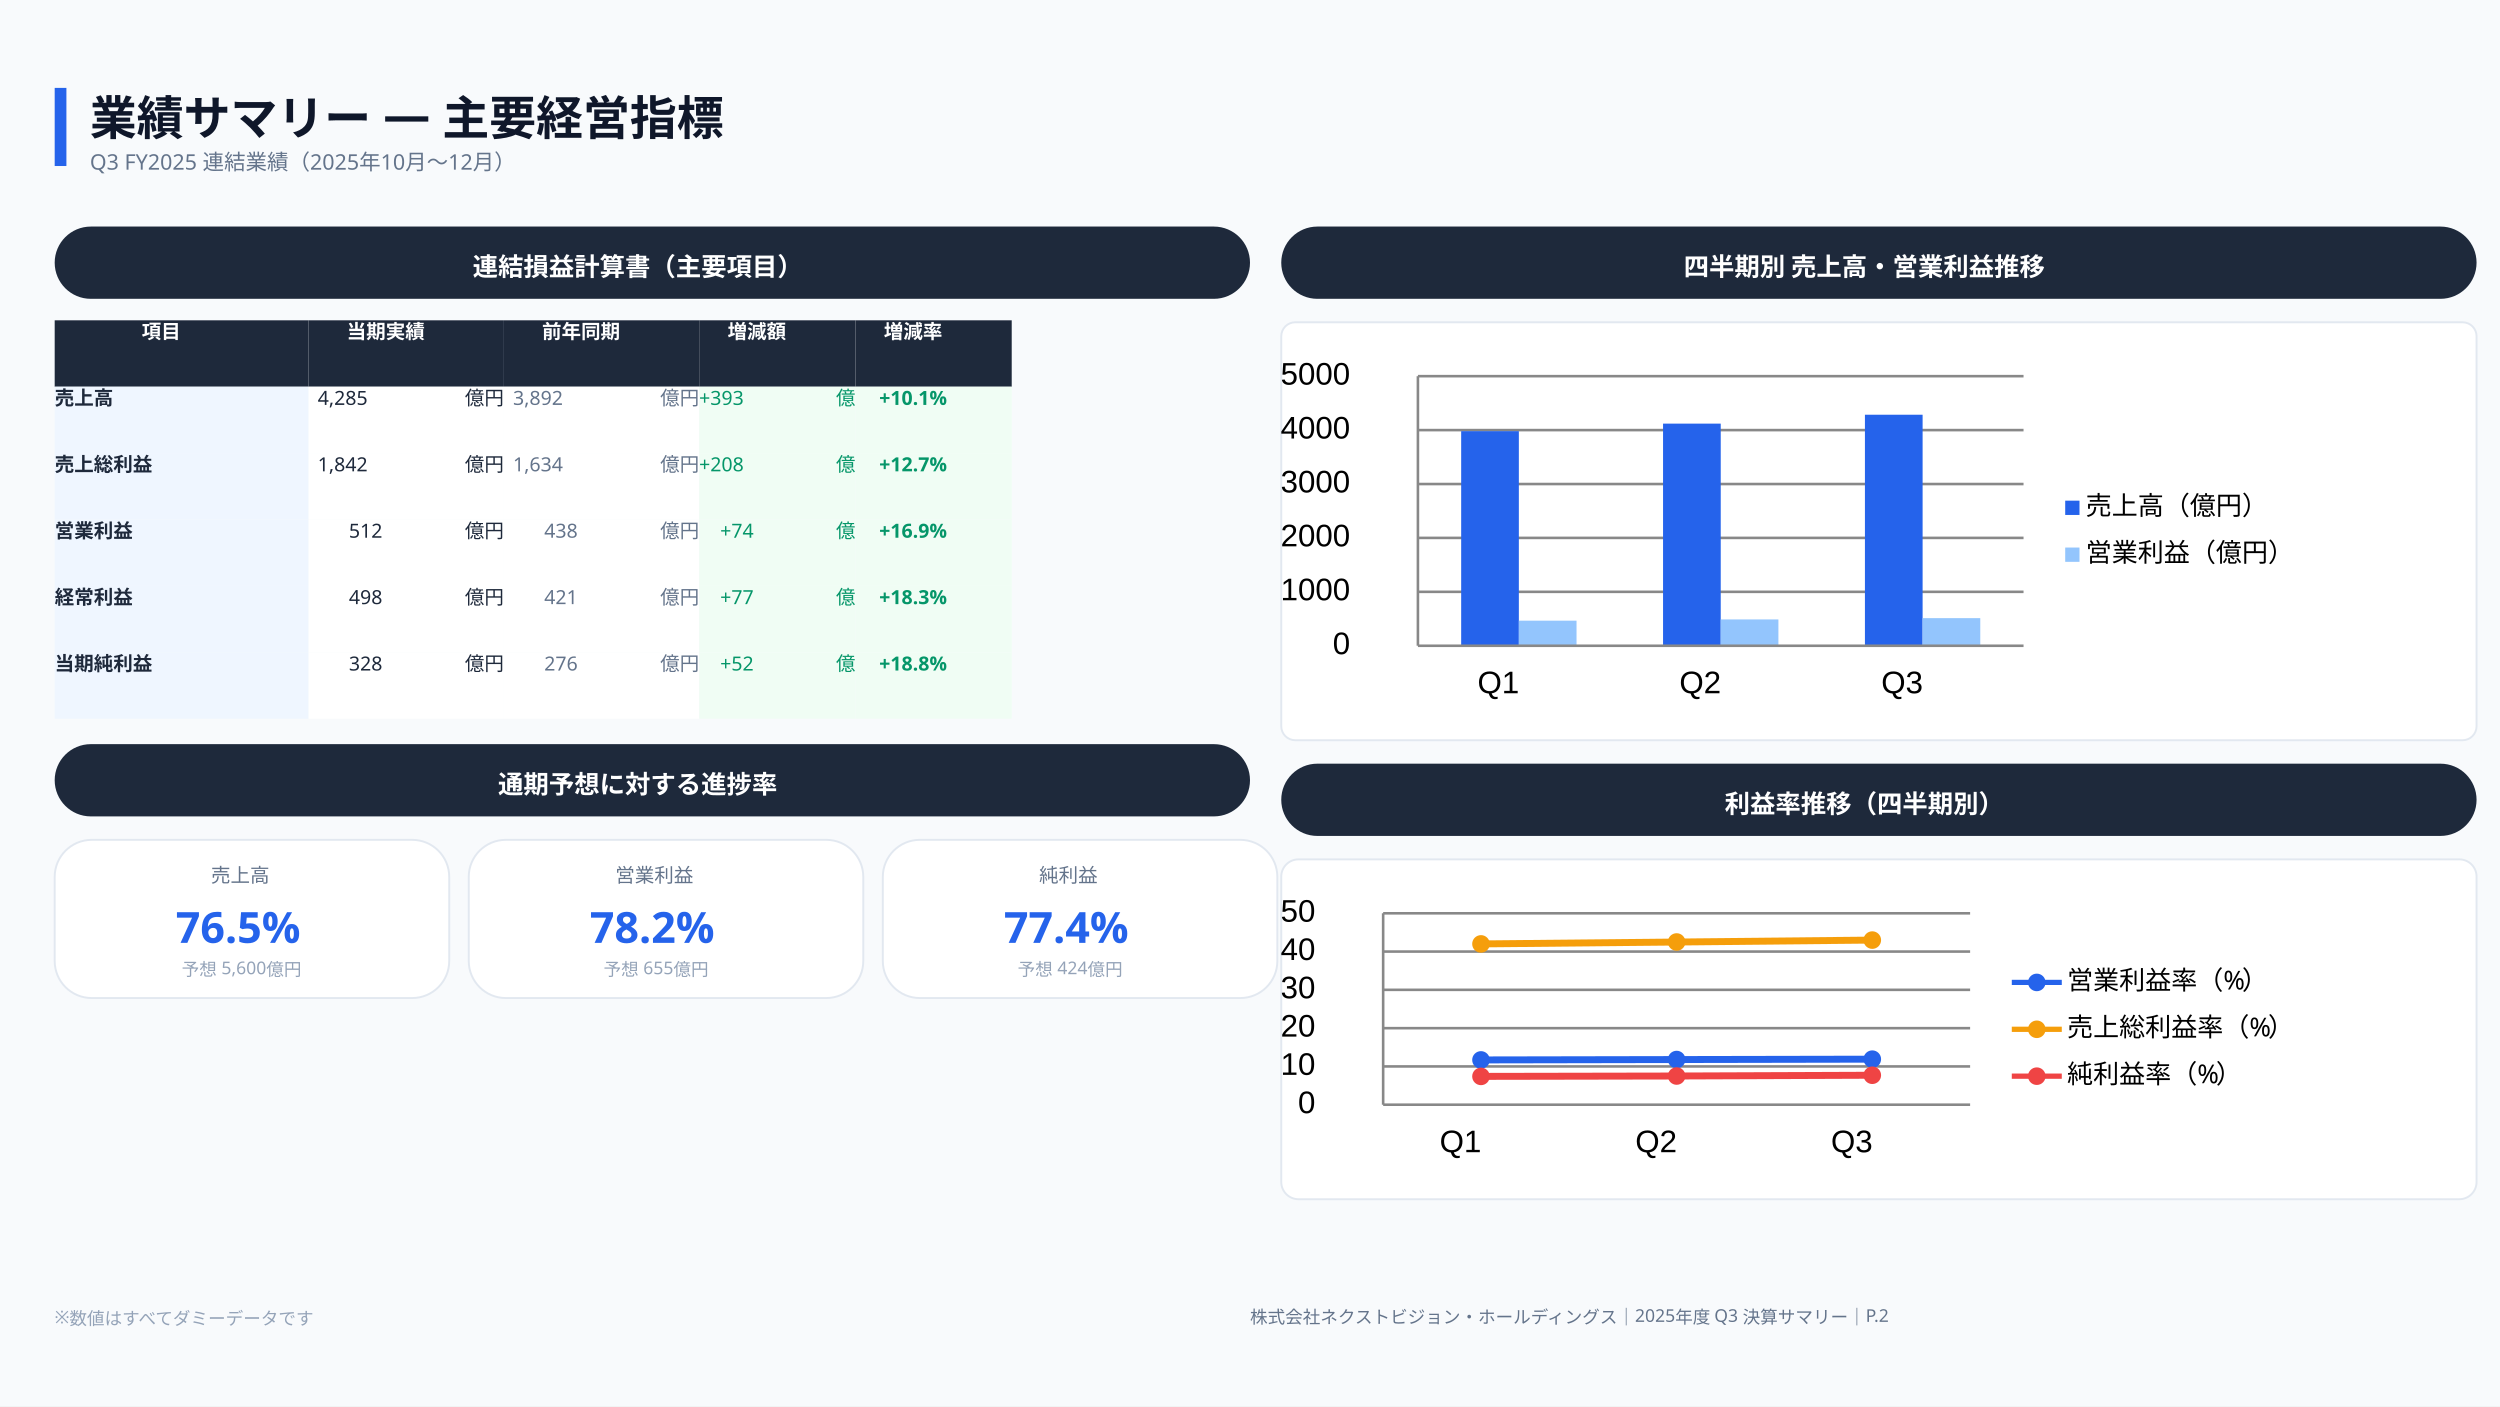
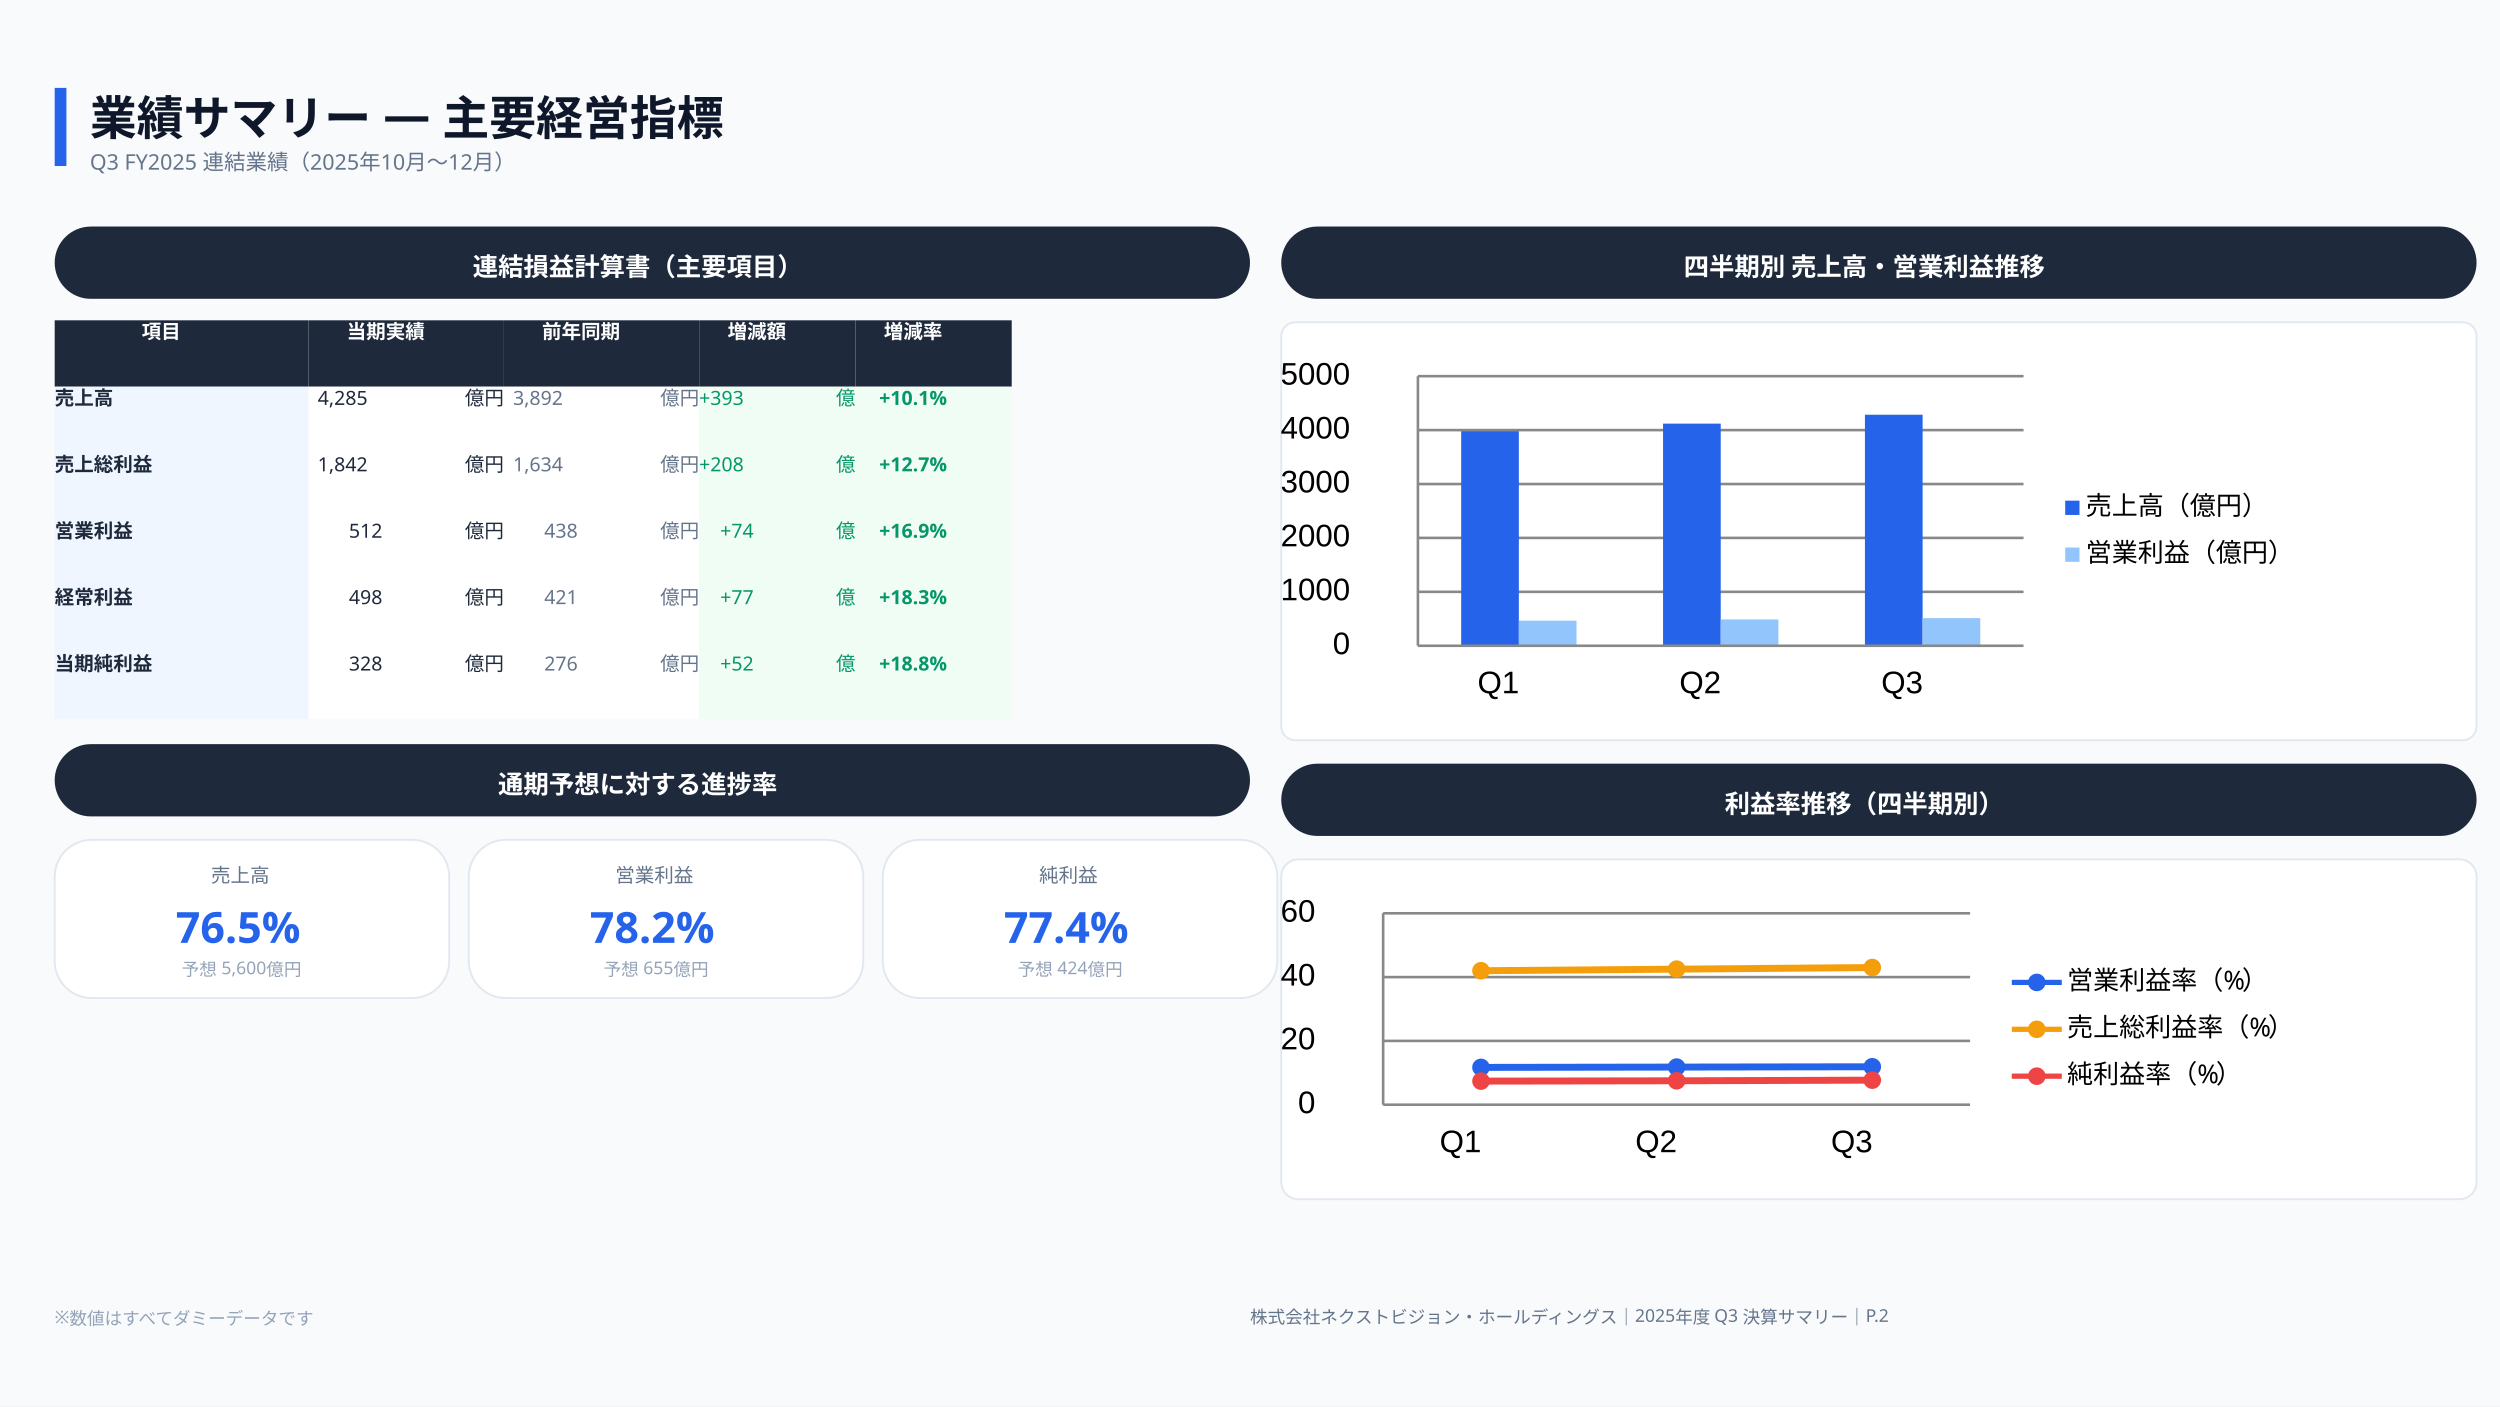
<svg xmlns="http://www.w3.org/2000/svg" viewBox="0 0 1280 720" width="1280" height="720">
  <rect width="1280" height="720" fill="#f8fafc" />
  <g role="img" aria-label="Shape 0" data-pptx-id="257.2" data-pptx-path="0" transform="translate(28, 45)">
    <rect fill="#2563eb" stroke-width="1.333" stroke="none" width="6" height="40" />
  </g>
  <g role="img" aria-label="Text 1" data-pptx-id="257.3" data-pptx-path="1" transform="translate(46, 41)">
    <rect fill="none" stroke-width="1.333" stroke="none" width="1206" height="32" />
    <text x="0" y="28.08" xml:space="preserve">
      <tspan x="0" dy="0" text-anchor="start" font-size="24" font-family="'Noto Sans JP', sans-serif" font-weight="bold" fill="#0f172a">業績サマリー ― 主要経営指標</tspan>
    </text>
  </g>
  <g role="img" aria-label="Text 2" data-pptx-id="257.4" data-pptx-path="2" transform="translate(46, 74)">
    <rect fill="none" stroke-width="1.333" stroke="none" width="1206" height="15" />
    <text x="0" y="12.87" xml:space="preserve">
      <tspan x="0" dy="0" text-anchor="start" font-size="11" font-family="'Noto Sans JP', sans-serif" fill="#64748b">Q3 FY2025 連結業績（2025年10月〜12月）</tspan>
    </text>
  </g>
  <g role="img" aria-label="Shape 3" data-pptx-id="257.5" data-pptx-path="3" transform="translate(28, 116)">
    <rect fill="#1e293b" stroke-width="1.333" stroke="none" width="612" height="37" rx="18.5" ry="18.5" />
  </g>
  <g role="img" aria-label="Text 4" data-pptx-id="257.6" data-pptx-path="4" transform="translate(38, 126)">
    <rect fill="none" stroke-width="1.333" stroke="none" width="592" height="18" />
    <text x="0" y="15.21" xml:space="preserve">
      <tspan x="296" dy="0" text-anchor="middle" font-size="13" font-family="'Noto Sans JP', sans-serif" font-weight="bold" fill="#ffffff">連結損益計算書（主要項目）</tspan>
    </text>
  </g>
  <g role="img" aria-label="Table 0" data-pptx-id="257.3" data-pptx-path="5" transform="translate(28, 164)">
    <rect x="0" y="0" width="130" height="34" fill="#1e293b" />
    <g transform="translate(0, 0)">
      <text x="0" y="9.314" xml:space="preserve">
        <tspan x="65" dy="0" text-anchor="middle" font-size="10" font-family="游ゴシック, 'Noto Sans JP', Calibri, Carlito, sans-serif" font-weight="bold" fill="#ffffff">項目</tspan>
      </text>
    </g>
    <rect x="130" y="0" width="100" height="34" fill="#1e293b" />
    <g transform="translate(130, 0)">
      <text x="0" y="9.314" xml:space="preserve">
        <tspan x="50" dy="0" text-anchor="middle" font-size="10" font-family="游ゴシック, 'Noto Sans JP', Calibri, Carlito, sans-serif" font-weight="bold" fill="#ffffff">当期実績</tspan>
      </text>
    </g>
    <rect x="230" y="0" width="100" height="34" fill="#1e293b" />
    <g transform="translate(230, 0)">
      <text x="0" y="9.314" xml:space="preserve">
        <tspan x="50" dy="0" text-anchor="middle" font-size="10" font-family="游ゴシック, 'Noto Sans JP', Calibri, Carlito, sans-serif" font-weight="bold" fill="#ffffff">前年同期</tspan>
      </text>
    </g>
    <rect x="330" y="0" width="80" height="34" fill="#1e293b" />
    <g transform="translate(330, 0)">
      <text x="0" y="9.314" xml:space="preserve">
        <tspan x="40" dy="0" text-anchor="middle" font-size="10" font-family="游ゴシック, 'Noto Sans JP', Calibri, Carlito, sans-serif" font-weight="bold" fill="#ffffff">増減額</tspan>
      </text>
    </g>
    <rect x="410" y="0" width="80" height="34" fill="#1e293b" />
    <g transform="translate(410, 0)">
      <text x="0" y="9.314" xml:space="preserve">
        <tspan x="40" dy="0" text-anchor="middle" font-size="10" font-family="游ゴシック, 'Noto Sans JP', Calibri, Carlito, sans-serif" font-weight="bold" fill="#ffffff">増減率</tspan>
      </text>
    </g>
    <rect x="0" y="34" width="130" height="34" fill="#eff6ff" />
    <g transform="translate(0, 34)">
      <text x="0" y="9.314" xml:space="preserve">
        <tspan x="0" dy="0" text-anchor="start" font-size="10" font-family="游ゴシック, 'Noto Sans JP', Calibri, Carlito, sans-serif" font-weight="bold" fill="#1e293b">売上高</tspan>
      </text>
    </g>
    <rect x="130" y="34" width="100" height="34" fill="#ffffff" />
    <g transform="translate(130, 34)">
      <text x="0" y="9.314" xml:space="preserve">
        <tspan x="57.231" dy="0" text-anchor="end" font-size="10" font-family="Calibri, Carlito, 游ゴシック, 'Noto Sans JP', sans-serif" fill="#1e293b">4,285</tspan>
        <tspan x="80" text-anchor="start" font-size="10" font-family="游ゴシック, 'Noto Sans JP', Calibri, Carlito, sans-serif" fill="#1e293b">億円</tspan>
      </text>
    </g>
    <rect x="230" y="34" width="100" height="34" fill="#ffffff" />
    <g transform="translate(230, 34)">
      <text x="0" y="9.314" xml:space="preserve">
        <tspan x="57.231" dy="0" text-anchor="end" font-size="10" font-family="Calibri, Carlito, 游ゴシック, 'Noto Sans JP', sans-serif" fill="#64748b">3,892</tspan>
        <tspan x="80" text-anchor="start" font-size="10" font-family="游ゴシック, 'Noto Sans JP', Calibri, Carlito, sans-serif" fill="#64748b">億円</tspan>
      </text>
    </g>
    <rect x="330" y="34" width="80" height="34" fill="#f0fdf4" />
    <g transform="translate(330, 34)">
      <text x="0" y="9.314" xml:space="preserve">
        <tspan x="49.814" dy="0" text-anchor="end" font-size="10" font-family="Calibri, Carlito, 游ゴシック, 'Noto Sans JP', sans-serif" fill="#059669">+393</tspan>
        <tspan x="70" text-anchor="start" font-size="10" font-family="游ゴシック, 'Noto Sans JP', Calibri, Carlito, sans-serif" fill="#059669">億</tspan>
      </text>
    </g>
    <rect x="410" y="34" width="80" height="34" fill="#f0fdf4" />
    <g transform="translate(410, 34)">
      <text x="0" y="9.314" xml:space="preserve">
        <tspan x="40" dy="0" text-anchor="middle" font-size="10" font-family="Calibri, Carlito, 游ゴシック, 'Noto Sans JP', sans-serif" font-weight="bold" fill="#059669">+10.1%</tspan>
      </text>
    </g>
    <rect x="0" y="68" width="130" height="34" fill="#eff6ff" />
    <g transform="translate(0, 68)">
      <text x="0" y="9.314" xml:space="preserve">
        <tspan x="0" dy="0" text-anchor="start" font-size="10" font-family="游ゴシック, 'Noto Sans JP', Calibri, Carlito, sans-serif" font-weight="bold" fill="#1e293b">売上総利益</tspan>
      </text>
    </g>
    <rect x="130" y="68" width="100" height="34" fill="#ffffff" />
    <g transform="translate(130, 68)">
      <text x="0" y="9.314" xml:space="preserve">
        <tspan x="57.231" dy="0" text-anchor="end" font-size="10" font-family="Calibri, Carlito, 游ゴシック, 'Noto Sans JP', sans-serif" fill="#1e293b">1,842</tspan>
        <tspan x="80" text-anchor="start" font-size="10" font-family="游ゴシック, 'Noto Sans JP', Calibri, Carlito, sans-serif" fill="#1e293b">億円</tspan>
      </text>
    </g>
    <rect x="230" y="68" width="100" height="34" fill="#ffffff" />
    <g transform="translate(230, 68)">
      <text x="0" y="9.314" xml:space="preserve">
        <tspan x="57.231" dy="0" text-anchor="end" font-size="10" font-family="Calibri, Carlito, 游ゴシック, 'Noto Sans JP', sans-serif" fill="#64748b">1,634</tspan>
        <tspan x="80" text-anchor="start" font-size="10" font-family="游ゴシック, 'Noto Sans JP', Calibri, Carlito, sans-serif" fill="#64748b">億円</tspan>
      </text>
    </g>
    <rect x="330" y="68" width="80" height="34" fill="#f0fdf4" />
    <g transform="translate(330, 68)">
      <text x="0" y="9.314" xml:space="preserve">
        <tspan x="49.814" dy="0" text-anchor="end" font-size="10" font-family="Calibri, Carlito, 游ゴシック, 'Noto Sans JP', sans-serif" fill="#059669">+208</tspan>
        <tspan x="70" text-anchor="start" font-size="10" font-family="游ゴシック, 'Noto Sans JP', Calibri, Carlito, sans-serif" fill="#059669">億</tspan>
      </text>
    </g>
    <rect x="410" y="68" width="80" height="34" fill="#f0fdf4" />
    <g transform="translate(410, 68)">
      <text x="0" y="9.314" xml:space="preserve">
        <tspan x="40" dy="0" text-anchor="middle" font-size="10" font-family="Calibri, Carlito, 游ゴシック, 'Noto Sans JP', sans-serif" font-weight="bold" fill="#059669">+12.7%</tspan>
      </text>
    </g>
    <rect x="0" y="102" width="130" height="34" fill="#eff6ff" />
    <g transform="translate(0, 102)">
      <text x="0" y="9.314" xml:space="preserve">
        <tspan x="0" dy="0" text-anchor="start" font-size="10" font-family="游ゴシック, 'Noto Sans JP', Calibri, Carlito, sans-serif" font-weight="bold" fill="#1e293b">営業利益</tspan>
      </text>
    </g>
    <rect x="130" y="102" width="100" height="34" fill="#ffffff" />
    <g transform="translate(130, 102)">
      <text x="0" y="9.314" xml:space="preserve">
        <tspan x="64.795" dy="0" text-anchor="end" font-size="10" font-family="Calibri, Carlito, 游ゴシック, 'Noto Sans JP', sans-serif" fill="#1e293b">512</tspan>
        <tspan x="80" text-anchor="start" font-size="10" font-family="游ゴシック, 'Noto Sans JP', Calibri, Carlito, sans-serif" fill="#1e293b">億円</tspan>
      </text>
    </g>
    <rect x="230" y="102" width="100" height="34" fill="#ffffff" />
    <g transform="translate(230, 102)">
      <text x="0" y="9.314" xml:space="preserve">
        <tspan x="64.795" dy="0" text-anchor="end" font-size="10" font-family="Calibri, Carlito, 游ゴシック, 'Noto Sans JP', sans-serif" fill="#64748b">438</tspan>
        <tspan x="80" text-anchor="start" font-size="10" font-family="游ゴシック, 'Noto Sans JP', Calibri, Carlito, sans-serif" fill="#64748b">億円</tspan>
      </text>
    </g>
    <rect x="330" y="102" width="80" height="34" fill="#f0fdf4" />
    <g transform="translate(330, 102)">
      <text x="0" y="9.314" xml:space="preserve">
        <tspan x="54.883" dy="0" text-anchor="end" font-size="10" font-family="Calibri, Carlito, 游ゴシック, 'Noto Sans JP', sans-serif" fill="#059669">+74</tspan>
        <tspan x="70" text-anchor="start" font-size="10" font-family="游ゴシック, 'Noto Sans JP', Calibri, Carlito, sans-serif" fill="#059669">億</tspan>
      </text>
    </g>
    <rect x="410" y="102" width="80" height="34" fill="#f0fdf4" />
    <g transform="translate(410, 102)">
      <text x="0" y="9.314" xml:space="preserve">
        <tspan x="40" dy="0" text-anchor="middle" font-size="10" font-family="Calibri, Carlito, 游ゴシック, 'Noto Sans JP', sans-serif" font-weight="bold" fill="#059669">+16.9%</tspan>
      </text>
    </g>
    <rect x="0" y="136" width="130" height="34" fill="#eff6ff" />
    <g transform="translate(0, 136)">
      <text x="0" y="9.314" xml:space="preserve">
        <tspan x="0" dy="0" text-anchor="start" font-size="10" font-family="游ゴシック, 'Noto Sans JP', Calibri, Carlito, sans-serif" font-weight="bold" fill="#1e293b">経常利益</tspan>
      </text>
    </g>
    <rect x="130" y="136" width="100" height="34" fill="#ffffff" />
    <g transform="translate(130, 136)">
      <text x="0" y="9.314" xml:space="preserve">
        <tspan x="64.795" dy="0" text-anchor="end" font-size="10" font-family="Calibri, Carlito, 游ゴシック, 'Noto Sans JP', sans-serif" fill="#1e293b">498</tspan>
        <tspan x="80" text-anchor="start" font-size="10" font-family="游ゴシック, 'Noto Sans JP', Calibri, Carlito, sans-serif" fill="#1e293b">億円</tspan>
      </text>
    </g>
    <rect x="230" y="136" width="100" height="34" fill="#ffffff" />
    <g transform="translate(230, 136)">
      <text x="0" y="9.314" xml:space="preserve">
        <tspan x="64.795" dy="0" text-anchor="end" font-size="10" font-family="Calibri, Carlito, 游ゴシック, 'Noto Sans JP', sans-serif" fill="#64748b">421</tspan>
        <tspan x="80" text-anchor="start" font-size="10" font-family="游ゴシック, 'Noto Sans JP', Calibri, Carlito, sans-serif" fill="#64748b">億円</tspan>
      </text>
    </g>
    <rect x="330" y="136" width="80" height="34" fill="#f0fdf4" />
    <g transform="translate(330, 136)">
      <text x="0" y="9.314" xml:space="preserve">
        <tspan x="54.883" dy="0" text-anchor="end" font-size="10" font-family="Calibri, Carlito, 游ゴシック, 'Noto Sans JP', sans-serif" fill="#059669">+77</tspan>
        <tspan x="70" text-anchor="start" font-size="10" font-family="游ゴシック, 'Noto Sans JP', Calibri, Carlito, sans-serif" fill="#059669">億</tspan>
      </text>
    </g>
    <rect x="410" y="136" width="80" height="34" fill="#f0fdf4" />
    <g transform="translate(410, 136)">
      <text x="0" y="9.314" xml:space="preserve">
        <tspan x="40" dy="0" text-anchor="middle" font-size="10" font-family="Calibri, Carlito, 游ゴシック, 'Noto Sans JP', sans-serif" font-weight="bold" fill="#059669">+18.3%</tspan>
      </text>
    </g>
    <rect x="0" y="170" width="130" height="34" fill="#eff6ff" />
    <g transform="translate(0, 170)">
      <text x="0" y="9.314" xml:space="preserve">
        <tspan x="0" dy="0" text-anchor="start" font-size="10" font-family="游ゴシック, 'Noto Sans JP', Calibri, Carlito, sans-serif" font-weight="bold" fill="#1e293b">当期純利益</tspan>
      </text>
    </g>
    <rect x="130" y="170" width="100" height="34" fill="#ffffff" />
    <g transform="translate(130, 170)">
      <text x="0" y="9.314" xml:space="preserve">
        <tspan x="64.795" dy="0" text-anchor="end" font-size="10" font-family="Calibri, Carlito, 游ゴシック, 'Noto Sans JP', sans-serif" fill="#1e293b">328</tspan>
        <tspan x="80" text-anchor="start" font-size="10" font-family="游ゴシック, 'Noto Sans JP', Calibri, Carlito, sans-serif" fill="#1e293b">億円</tspan>
      </text>
    </g>
    <rect x="230" y="170" width="100" height="34" fill="#ffffff" />
    <g transform="translate(230, 170)">
      <text x="0" y="9.314" xml:space="preserve">
        <tspan x="64.795" dy="0" text-anchor="end" font-size="10" font-family="Calibri, Carlito, 游ゴシック, 'Noto Sans JP', sans-serif" fill="#64748b">276</tspan>
        <tspan x="80" text-anchor="start" font-size="10" font-family="游ゴシック, 'Noto Sans JP', Calibri, Carlito, sans-serif" fill="#64748b">億円</tspan>
      </text>
    </g>
    <rect x="330" y="170" width="80" height="34" fill="#f0fdf4" />
    <g transform="translate(330, 170)">
      <text x="0" y="9.314" xml:space="preserve">
        <tspan x="54.883" dy="0" text-anchor="end" font-size="10" font-family="Calibri, Carlito, 游ゴシック, 'Noto Sans JP', sans-serif" fill="#059669">+52</tspan>
        <tspan x="70" text-anchor="start" font-size="10" font-family="游ゴシック, 'Noto Sans JP', Calibri, Carlito, sans-serif" fill="#059669">億</tspan>
      </text>
    </g>
    <rect x="410" y="170" width="80" height="34" fill="#f0fdf4" />
    <g transform="translate(410, 170)">
      <text x="0" y="9.314" xml:space="preserve">
        <tspan x="40" dy="0" text-anchor="middle" font-size="10" font-family="Calibri, Carlito, 游ゴシック, 'Noto Sans JP', sans-serif" font-weight="bold" fill="#059669">+18.8%</tspan>
      </text>
    </g>
  </g>
  <g role="img" aria-label="Shape 5" data-pptx-id="257.8" data-pptx-path="6" transform="translate(28, 381)">
    <rect fill="#1e293b" stroke-width="1.333" stroke="none" width="612" height="37" rx="18.5" ry="18.5" />
  </g>
  <g role="img" aria-label="Text 6" data-pptx-id="257.9" data-pptx-path="7" transform="translate(38, 391)">
    <rect fill="none" stroke-width="1.333" stroke="none" width="592" height="18" />
    <text x="0" y="15.21" xml:space="preserve">
      <tspan x="296" dy="0" text-anchor="middle" font-size="13" font-family="'Noto Sans JP', sans-serif" font-weight="bold" fill="#ffffff">通期予想に対する進捗率</tspan>
    </text>
  </g>
  <g role="img" aria-label="Shape 7" data-pptx-id="257.10" data-pptx-path="8" transform="translate(28, 430)">
    <rect fill="#ffffff" stroke-width="1" stroke="#e2e8f0" width="202" height="81" rx="18.963" ry="18.963" />
  </g>
  <g role="img" aria-label="Text 8" data-pptx-id="257.11" data-pptx-path="9" transform="translate(108, 440)">
    <rect fill="none" stroke-width="1.333" stroke="none" width="40" height="13" />
    <text x="0" y="11.7" xml:space="preserve">
      <tspan x="0" dy="0" text-anchor="start" font-size="10" font-family="'Noto Sans JP', sans-serif" fill="#64748b">売上高</tspan>
    </text>
  </g>
  <g role="img" aria-label="Text 9" data-pptx-id="257.12" data-pptx-path="10" transform="translate(90, 457)">
    <rect fill="none" stroke-width="1.333" stroke="none" width="78" height="30" />
    <text x="0" y="25.74" xml:space="preserve">
      <tspan x="0" dy="0" text-anchor="start" font-size="22" font-family="'Noto Sans JP', sans-serif" font-weight="bold" fill="#2563eb">76.5%</tspan>
    </text>
  </g>
  <g role="img" aria-label="Text 10" data-pptx-id="257.13" data-pptx-path="11" transform="translate(93, 489)">
    <rect fill="none" stroke-width="1.333" stroke="none" width="72" height="12" />
    <text x="0" y="10.53" xml:space="preserve">
      <tspan x="0" dy="0" text-anchor="start" font-size="9" font-family="'Noto Sans JP', sans-serif" fill="#94a3b8">予想 5,600億円</tspan>
    </text>
  </g>
  <g role="img" aria-label="Shape 11" data-pptx-id="257.14" data-pptx-path="12" transform="translate(240, 430)">
    <rect fill="#ffffff" stroke-width="1" stroke="#e2e8f0" width="202" height="81" rx="18.963" ry="18.963" />
  </g>
  <g role="img" aria-label="Text 12" data-pptx-id="257.15" data-pptx-path="13" transform="translate(315, 440)">
    <rect fill="none" stroke-width="1.333" stroke="none" width="50" height="13" />
    <text x="0" y="11.7" xml:space="preserve">
      <tspan x="0" dy="0" text-anchor="start" font-size="10" font-family="'Noto Sans JP', sans-serif" fill="#64748b">営業利益</tspan>
    </text>
  </g>
  <g role="img" aria-label="Text 13" data-pptx-id="257.16" data-pptx-path="14" transform="translate(302, 457)">
    <rect fill="none" stroke-width="1.333" stroke="none" width="78" height="30" />
    <text x="0" y="25.74" xml:space="preserve">
      <tspan x="0" dy="0" text-anchor="start" font-size="22" font-family="'Noto Sans JP', sans-serif" font-weight="bold" fill="#2563eb">78.2%</tspan>
    </text>
  </g>
  <g role="img" aria-label="Text 14" data-pptx-id="257.17" data-pptx-path="15" transform="translate(309, 489)">
    <rect fill="none" stroke-width="1.333" stroke="none" width="64" height="12" />
    <text x="0" y="10.53" xml:space="preserve">
      <tspan x="0" dy="0" text-anchor="start" font-size="9" font-family="'Noto Sans JP', sans-serif" fill="#94a3b8">予想 655億円</tspan>
    </text>
  </g>
  <g role="img" aria-label="Shape 15" data-pptx-id="257.18" data-pptx-path="16" transform="translate(452, 430)">
    <rect fill="#ffffff" stroke-width="1" stroke="#e2e8f0" width="202" height="81" rx="18.963" ry="18.963" />
  </g>
  <g role="img" aria-label="Text 16" data-pptx-id="257.19" data-pptx-path="17" transform="translate(532, 440)">
    <rect fill="none" stroke-width="1.333" stroke="none" width="40" height="13" />
    <text x="0" y="11.7" xml:space="preserve">
      <tspan x="0" dy="0" text-anchor="start" font-size="10" font-family="'Noto Sans JP', sans-serif" fill="#64748b">純利益</tspan>
    </text>
  </g>
  <g role="img" aria-label="Text 17" data-pptx-id="257.20" data-pptx-path="18" transform="translate(514, 457)">
    <rect fill="none" stroke-width="1.333" stroke="none" width="78" height="30" />
    <text x="0" y="25.74" xml:space="preserve">
      <tspan x="0" dy="0" text-anchor="start" font-size="22" font-family="'Noto Sans JP', sans-serif" font-weight="bold" fill="#2563eb">77.4%</tspan>
    </text>
  </g>
  <g role="img" aria-label="Text 18" data-pptx-id="257.21" data-pptx-path="19" transform="translate(521, 489)">
    <rect fill="none" stroke-width="1.333" stroke="none" width="64" height="12" />
    <text x="0" y="10.53" xml:space="preserve">
      <tspan x="0" dy="0" text-anchor="start" font-size="9" font-family="'Noto Sans JP', sans-serif" fill="#94a3b8">予想 424億円</tspan>
    </text>
  </g>
  <g role="img" aria-label="Shape 19" data-pptx-id="257.22" data-pptx-path="20" transform="translate(656, 116)">
    <rect fill="#1e293b" stroke-width="1.333" stroke="none" width="612" height="37" rx="18.5" ry="18.5" />
  </g>
  <g role="img" aria-label="Text 20" data-pptx-id="257.23" data-pptx-path="21" transform="translate(666, 126)">
    <rect fill="none" stroke-width="1.333" stroke="none" width="592" height="18" />
    <text x="0" y="15.21" xml:space="preserve">
      <tspan x="296" dy="0" text-anchor="middle" font-size="13" font-family="'Noto Sans JP', sans-serif" font-weight="bold" fill="#ffffff">四半期別 売上高・営業利益推移</tspan>
    </text>
  </g>
  <g role="img" aria-label="Shape 21" data-pptx-id="257.24" data-pptx-path="22" transform="translate(656, 165)">
    <rect fill="#ffffff" stroke-width="1" stroke="#e2e8f0" width="612" height="214" rx="7.178" ry="7.178" />
  </g>
  <g role="img" aria-label="Chart 0" data-pptx-id="257.25" data-pptx-path="23" transform="translate(668, 177) scale(1, 1) translate(0, 0)">
    <g transform="translate(57.971, 126.016)">
      <line stroke-width="1.333" stroke="#888888" stroke-linecap="butt" stroke-linejoin="round" fill="none" x1="0" y1="0" x2="310.082" y2="0" />
    </g>
    <g transform="translate(57.971, 98.413)">
      <line stroke-width="1.333" stroke="#888888" stroke-linecap="butt" stroke-linejoin="round" fill="none" x1="0" y1="0" x2="310.082" y2="0" />
    </g>
    <g transform="translate(57.971, 70.81)">
      <line stroke-width="1.333" stroke="#888888" stroke-linecap="butt" stroke-linejoin="round" fill="none" x1="0" y1="0" x2="310.082" y2="0" />
    </g>
    <g transform="translate(57.971, 43.207)">
      <line stroke-width="1.333" stroke="#888888" stroke-linecap="butt" stroke-linejoin="round" fill="none" x1="0" y1="0" x2="310.082" y2="0" />
    </g>
    <g transform="translate(57.971, 15.604)">
      <line stroke-width="1.333" stroke="#888888" stroke-linecap="butt" stroke-linejoin="round" fill="none" x1="0" y1="0" x2="310.082" y2="0" />
    </g>
    <g transform="translate(80.12, 43.759)">
      <rect fill="#2563eb" stroke="none" width="29.532" height="109.859" />
    </g>
    <g transform="translate(109.651, 140.783)">
      <rect fill="#93c5fd" stroke="none" width="29.532" height="12.835" />
    </g>
    <g transform="translate(183.481, 39.895)">
      <rect fill="#2563eb" stroke="none" width="29.532" height="113.724" />
    </g>
    <g transform="translate(213.012, 140.148)">
      <rect fill="#93c5fd" stroke="none" width="29.532" height="13.47" />
    </g>
    <g transform="translate(286.841, 35.34)">
      <rect fill="#2563eb" stroke="none" width="29.532" height="118.278" />
    </g>
    <g transform="translate(316.373, 139.486)">
      <rect fill="#93c5fd" stroke="none" width="29.532" height="14.133" />
    </g>
    <g transform="translate(57.971, 15.604)">
      <line stroke-width="1.333" stroke="#888888" stroke-linecap="butt" stroke-linejoin="round" fill="none" x1="0" y1="0" x2="0" y2="138.014" />
    </g>
    <g transform="translate(57.971, 153.618)">
      <line stroke-width="1.333" stroke="#888888" stroke-linecap="butt" stroke-linejoin="round" fill="none" x1="0" y1="0" x2="310.082" y2="0" />
    </g>
    <g transform="translate(0, 142.129)">
      <rect fill="none" stroke="none" width="44.26" height="26.812" />
      <text x="0" y="15.809" xml:space="preserve">
        <tspan x="44.26" dy="0" text-anchor="end" font-size="16" font-family="Arial, Arimo, 游ゴシック, 'Noto Sans JP', sans-serif" fill="#000000">0</tspan>
      </text>
    </g>
    <g transform="translate(0, 114.526)">
      <rect fill="none" stroke="none" width="44.26" height="26.812" />
      <text x="0" y="15.809" xml:space="preserve">
        <tspan x="44.26" dy="0" text-anchor="end" font-size="16" font-family="Arial, Arimo, 游ゴシック, 'Noto Sans JP', sans-serif" fill="#000000">1000</tspan>
      </text>
    </g>
    <g transform="translate(0, 86.923)">
      <rect fill="none" stroke="none" width="44.26" height="26.812" />
      <text x="0" y="15.809" xml:space="preserve">
        <tspan x="44.26" dy="0" text-anchor="end" font-size="16" font-family="Arial, Arimo, 游ゴシック, 'Noto Sans JP', sans-serif" fill="#000000">2000</tspan>
      </text>
    </g>
    <g transform="translate(0, 59.32)">
      <rect fill="none" stroke="none" width="44.26" height="26.812" />
      <text x="0" y="15.809" xml:space="preserve">
        <tspan x="44.26" dy="0" text-anchor="end" font-size="16" font-family="Arial, Arimo, 游ゴシック, 'Noto Sans JP', sans-serif" fill="#000000">3000</tspan>
      </text>
    </g>
    <g transform="translate(0, 31.718)">
      <rect fill="none" stroke="none" width="44.26" height="26.812" />
      <text x="0" y="15.809" xml:space="preserve">
        <tspan x="44.26" dy="0" text-anchor="end" font-size="16" font-family="Arial, Arimo, 游ゴシック, 'Noto Sans JP', sans-serif" fill="#000000">4000</tspan>
      </text>
    </g>
    <g transform="translate(0, 4.115)">
      <rect fill="none" stroke="none" width="44.26" height="26.812" />
      <text x="0" y="15.809" xml:space="preserve">
        <tspan x="44.26" dy="0" text-anchor="end" font-size="16" font-family="Arial, Arimo, 游ゴシック, 'Noto Sans JP', sans-serif" fill="#000000">5000</tspan>
      </text>
    </g>
    <g transform="translate(57.971, 162.133)">
      <rect fill="none" stroke="none" width="103.361" height="26.812" />
      <text x="0" y="15.809" xml:space="preserve">
        <tspan x="51.68" dy="0" text-anchor="middle" font-size="16" font-family="Arial, Arimo, 游ゴシック, 'Noto Sans JP', sans-serif" fill="#000000">Q1</tspan>
      </text>
    </g>
    <g transform="translate(161.332, 162.133)">
      <rect fill="none" stroke="none" width="103.361" height="26.812" />
      <text x="0" y="15.809" xml:space="preserve">
        <tspan x="51.68" dy="0" text-anchor="middle" font-size="16" font-family="Arial, Arimo, 游ゴシック, 'Noto Sans JP', sans-serif" fill="#000000">Q2</tspan>
      </text>
    </g>
    <g transform="translate(264.693, 162.133)">
      <rect fill="none" stroke="none" width="103.361" height="26.812" />
      <text x="0" y="15.809" xml:space="preserve">
        <tspan x="51.68" dy="0" text-anchor="middle" font-size="16" font-family="Arial, Arimo, 游ゴシック, 'Noto Sans JP', sans-serif" fill="#000000">Q3</tspan>
      </text>
    </g>
    <g transform="translate(389.387, 79.34)">
      <rect fill="#2563eb" stroke="none" width="7.32" height="7.32" />
    </g>
    <g transform="translate(399.867, 74.181)">
      <rect fill="none" stroke="none" width="106.667" height="24.414" />
      <text x="0" y="12.419" xml:space="preserve">
        <tspan x="0" dy="0" text-anchor="start" font-size="13.333" font-family="游ゴシック, 'Noto Sans JP', Calibri, Carlito, sans-serif" fill="#000000">売上高（億円）</tspan>
      </text>
    </g>
    <g transform="translate(389.387, 103.34)">
      <rect fill="#93c5fd" stroke="none" width="7.32" height="7.32" />
    </g>
    <g transform="translate(399.867, 98.181)">
      <rect fill="none" stroke="none" width="111.467" height="24.414" />
      <text x="0" y="12.419" xml:space="preserve">
        <tspan x="0" dy="0" text-anchor="start" font-size="13.333" font-family="游ゴシック, 'Noto Sans JP', Calibri, Carlito, sans-serif" fill="#000000">営業利益（億円）</tspan>
      </text>
    </g>
  </g>
  <g role="img" aria-label="Shape 22" data-pptx-id="257.26" data-pptx-path="24" transform="translate(656, 391)">
    <rect fill="#1e293b" stroke-width="1.333" stroke="none" width="612" height="37" rx="18.5" ry="18.5" />
  </g>
  <g role="img" aria-label="Text 23" data-pptx-id="257.27" data-pptx-path="25" transform="translate(666, 401)">
    <rect fill="none" stroke-width="1.333" stroke="none" width="592" height="18" />
    <text x="0" y="15.21" xml:space="preserve">
      <tspan x="296" dy="0" text-anchor="middle" font-size="13" font-family="'Noto Sans JP', sans-serif" font-weight="bold" fill="#ffffff">利益率推移（四半期別）</tspan>
    </text>
  </g>
  <g role="img" aria-label="Shape 24" data-pptx-id="257.28" data-pptx-path="26" transform="translate(656, 440)">
    <rect fill="#ffffff" stroke-width="1" stroke="#e2e8f0" width="612" height="174" rx="8.827" ry="8.827" />
  </g>
  <g role="img" aria-label="Chart 1" data-pptx-id="257.29" data-pptx-path="27" transform="translate(668, 452) scale(1, 1) translate(0, 0)">
-     <g transform="translate(40.174, 94.016)">
+     <g transform="translate(40.174, 80.947)">
      <line stroke-width="1.333" stroke="#888888" stroke-linecap="butt" stroke-linejoin="round" fill="none" x1="0" y1="0" x2="300.528" y2="0" />
    </g>
-     <g transform="translate(40.174, 74.413)">
-       <line stroke-width="1.333" stroke="#888888" stroke-linecap="butt" stroke-linejoin="round" fill="none" x1="0" y1="0" x2="300.528" y2="0" />
-     </g>
-     <g transform="translate(40.174, 54.81)">
-       <line stroke-width="1.333" stroke="#888888" stroke-linecap="butt" stroke-linejoin="round" fill="none" x1="0" y1="0" x2="300.528" y2="0" />
-     </g>
-     <g transform="translate(40.174, 35.207)">
+     <g transform="translate(40.174, 48.276)">
      <line stroke-width="1.333" stroke="#888888" stroke-linecap="butt" stroke-linejoin="round" fill="none" x1="0" y1="0" x2="300.528" y2="0" />
    </g>
    <g transform="translate(40.174, 15.604)">
      <line stroke-width="1.333" stroke="#888888" stroke-linecap="butt" stroke-linejoin="round" fill="none" x1="0" y1="0" x2="300.528" y2="0" />
    </g>
-     <g transform="translate(90.262, 90.291)">
-       <path fill="none" stroke-width="2.667" stroke="#2563eb" stroke-linecap="butt" stroke-linejoin="round" d="M 0 0.294 L 75.132 0.147 L 150.264 0" transform="scale(1.333333, 1.333333)" />
-     </g>
-     <g transform="translate(86.262, 86.683)">
+     <g transform="translate(90.262, 94.179)">
+       <path fill="none" stroke-width="2.667" stroke="#2563eb" stroke-linecap="butt" stroke-linejoin="round" d="M 0 0.245 L 75.132 0.122 L 150.264 0" transform="scale(1.333333, 1.333333)" />
+     </g>
+     <g transform="translate(86.262, 90.506)">
      <ellipse fill="#2563eb" stroke-width="1" stroke="#2563eb" stroke-linecap="butt" stroke-linejoin="round" cx="4" cy="4" rx="4" ry="4" />
    </g>
-     <g transform="translate(186.438, 86.487)">
+     <g transform="translate(186.438, 90.342)">
      <ellipse fill="#2563eb" stroke-width="1" stroke="#2563eb" stroke-linecap="butt" stroke-linejoin="round" cx="4" cy="4" rx="4" ry="4" />
    </g>
-     <g transform="translate(286.614, 86.291)">
+     <g transform="translate(286.614, 90.179)">
      <ellipse fill="#2563eb" stroke-width="1" stroke="#2563eb" stroke-linecap="butt" stroke-linejoin="round" cx="4" cy="4" rx="4" ry="4" />
    </g>
-     <g transform="translate(90.262, 29.326)">
-       <path fill="none" stroke-width="2.667" stroke="#f59e0b" stroke-linecap="butt" stroke-linejoin="round" d="M 0 1.47 L 75.132 0.735 L 150.264 0" transform="scale(1.333333, 1.333333)" />
-     </g>
-     <g transform="translate(86.262, 27.286)">
+     <g transform="translate(90.262, 43.375)">
+       <path fill="none" stroke-width="2.667" stroke="#f59e0b" stroke-linecap="butt" stroke-linejoin="round" d="M 0 1.225 L 75.132 0.613 L 150.264 0" transform="scale(1.333333, 1.333333)" />
+     </g>
+     <g transform="translate(86.262, 41.008)">
      <ellipse fill="#f59e0b" stroke-width="1" stroke="#f59e0b" stroke-linecap="butt" stroke-linejoin="round" cx="4" cy="4" rx="4" ry="4" />
    </g>
-     <g transform="translate(186.438, 26.306)">
+     <g transform="translate(186.438, 40.192)">
      <ellipse fill="#f59e0b" stroke-width="1" stroke="#f59e0b" stroke-linecap="butt" stroke-linejoin="round" cx="4" cy="4" rx="4" ry="4" />
    </g>
-     <g transform="translate(286.614, 25.326)">
+     <g transform="translate(286.614, 39.375)">
      <ellipse fill="#f59e0b" stroke-width="1" stroke="#f59e0b" stroke-linecap="butt" stroke-linejoin="round" cx="4" cy="4" rx="4" ry="4" />
    </g>
-     <g transform="translate(90.262, 98.524)">
-       <path fill="none" stroke-width="2.667" stroke="#ef4444" stroke-linecap="butt" stroke-linejoin="round" d="M 0 0.441 L 75.132 0.294 L 150.264 0" transform="scale(1.333333, 1.333333)" />
-     </g>
-     <g transform="translate(86.262, 95.112)">
+     <g transform="translate(90.262, 101.04)">
+       <path fill="none" stroke-width="2.667" stroke="#ef4444" stroke-linecap="butt" stroke-linejoin="round" d="M 0 0.368 L 75.132 0.245 L 150.264 0" transform="scale(1.333333, 1.333333)" />
+     </g>
+     <g transform="translate(86.262, 97.53)">
      <ellipse fill="#ef4444" stroke-width="1" stroke="#ef4444" stroke-linecap="butt" stroke-linejoin="round" cx="4" cy="4" rx="4" ry="4" />
    </g>
-     <g transform="translate(186.438, 94.916)">
+     <g transform="translate(186.438, 97.367)">
      <ellipse fill="#ef4444" stroke-width="1" stroke="#ef4444" stroke-linecap="butt" stroke-linejoin="round" cx="4" cy="4" rx="4" ry="4" />
    </g>
-     <g transform="translate(286.614, 94.524)">
+     <g transform="translate(286.614, 97.04)">
      <ellipse fill="#ef4444" stroke-width="1" stroke="#ef4444" stroke-linecap="butt" stroke-linejoin="round" cx="4" cy="4" rx="4" ry="4" />
    </g>
    <g transform="translate(40.174, 15.604)">
      <line stroke-width="1.333" stroke="#888888" stroke-linecap="butt" stroke-linejoin="round" fill="none" x1="0" y1="0" x2="0" y2="98.014" />
    </g>
    <g transform="translate(40.174, 113.618)">
      <line stroke-width="1.333" stroke="#888888" stroke-linecap="butt" stroke-linejoin="round" fill="none" x1="0" y1="0" x2="300.528" y2="0" />
    </g>
    <g transform="translate(0, 102.129)">
      <rect fill="none" stroke="none" width="26.464" height="26.812" />
      <text x="0" y="15.809" xml:space="preserve">
        <tspan x="26.464" dy="0" text-anchor="end" font-size="16" font-family="Arial, Arimo, 游ゴシック, 'Noto Sans JP', sans-serif" fill="#000000">0</tspan>
      </text>
    </g>
-     <g transform="translate(0, 82.526)">
+     <g transform="translate(0, 69.458)">
      <rect fill="none" stroke="none" width="26.464" height="26.812" />
      <text x="0" y="15.809" xml:space="preserve">
-         <tspan x="26.464" dy="0" text-anchor="end" font-size="16" font-family="Arial, Arimo, 游ゴシック, 'Noto Sans JP', sans-serif" fill="#000000">10</tspan>
-       </text>
-     </g>
-     <g transform="translate(0, 62.923)">
-       <rect fill="none" stroke="none" width="26.464" height="26.812" />
-       <text x="0" y="15.809" xml:space="preserve">
        <tspan x="26.464" dy="0" text-anchor="end" font-size="16" font-family="Arial, Arimo, 游ゴシック, 'Noto Sans JP', sans-serif" fill="#000000">20</tspan>
      </text>
    </g>
-     <g transform="translate(0, 43.32)">
-       <rect fill="none" stroke="none" width="26.464" height="26.812" />
-       <text x="0" y="15.809" xml:space="preserve">
-         <tspan x="26.464" dy="0" text-anchor="end" font-size="16" font-family="Arial, Arimo, 游ゴシック, 'Noto Sans JP', sans-serif" fill="#000000">30</tspan>
-       </text>
-     </g>
-     <g transform="translate(0, 23.718)">
+     <g transform="translate(0, 36.786)">
      <rect fill="none" stroke="none" width="26.464" height="26.812" />
      <text x="0" y="15.809" xml:space="preserve">
        <tspan x="26.464" dy="0" text-anchor="end" font-size="16" font-family="Arial, Arimo, 游ゴシック, 'Noto Sans JP', sans-serif" fill="#000000">40</tspan>
      </text>
    </g>
    <g transform="translate(0, 4.115)">
      <rect fill="none" stroke="none" width="26.464" height="26.812" />
      <text x="0" y="15.809" xml:space="preserve">
-         <tspan x="26.464" dy="0" text-anchor="end" font-size="16" font-family="Arial, Arimo, 游ゴシック, 'Noto Sans JP', sans-serif" fill="#000000">50</tspan>
+         <tspan x="26.464" dy="0" text-anchor="end" font-size="16" font-family="Arial, Arimo, 游ゴシック, 'Noto Sans JP', sans-serif" fill="#000000">60</tspan>
      </text>
    </g>
    <g transform="translate(40.174, 122.133)">
      <rect fill="none" stroke="none" width="100.176" height="26.812" />
      <text x="0" y="15.809" xml:space="preserve">
        <tspan x="50.088" dy="0" text-anchor="middle" font-size="16" font-family="Arial, Arimo, 游ゴシック, 'Noto Sans JP', sans-serif" fill="#000000">Q1</tspan>
      </text>
    </g>
    <g transform="translate(140.35, 122.133)">
      <rect fill="none" stroke="none" width="100.176" height="26.812" />
      <text x="0" y="15.809" xml:space="preserve">
        <tspan x="50.088" dy="0" text-anchor="middle" font-size="16" font-family="Arial, Arimo, 游ゴシック, 'Noto Sans JP', sans-serif" fill="#000000">Q2</tspan>
      </text>
    </g>
    <g transform="translate(240.526, 122.133)">
      <rect fill="none" stroke="none" width="100.176" height="26.812" />
      <text x="0" y="15.809" xml:space="preserve">
        <tspan x="50.088" dy="0" text-anchor="middle" font-size="16" font-family="Arial, Arimo, 游ゴシック, 'Noto Sans JP', sans-serif" fill="#000000">Q3</tspan>
      </text>
    </g>
    <g transform="translate(362.035, 51)">
      <line stroke-width="2.667" stroke="#2563eb" stroke-linecap="butt" stroke-linejoin="round" fill="none" x1="0" y1="0" x2="25.6" y2="0" />
    </g>
    <g transform="translate(370.835, 47)">
      <ellipse fill="#2563eb" stroke-width="1" stroke="#2563eb" stroke-linecap="butt" stroke-linejoin="round" cx="4" cy="4" rx="4" ry="4" />
    </g>
    <g transform="translate(390.335, 42.181)">
      <rect fill="none" stroke="none" width="116.198" height="24.414" />
      <text x="0" y="12.419" xml:space="preserve">
        <tspan x="0" dy="0" text-anchor="start" font-size="13.333" font-family="游ゴシック, 'Noto Sans JP', Calibri, Carlito, sans-serif" fill="#000000">営業利益率（</tspan>
        <tspan x="80" text-anchor="start" font-size="13.333" font-family="Calibri, Carlito, 游ゴシック, 'Noto Sans JP', sans-serif" fill="#000000">%</tspan>
        <tspan x="89.531" text-anchor="start" font-size="13.333" font-family="游ゴシック, 'Noto Sans JP', Calibri, Carlito, sans-serif" fill="#000000">）</tspan>
      </text>
    </g>
    <g transform="translate(362.035, 75)">
      <line stroke-width="2.667" stroke="#f59e0b" stroke-linecap="butt" stroke-linejoin="round" fill="none" x1="0" y1="0" x2="25.6" y2="0" />
    </g>
    <g transform="translate(370.835, 71)">
      <ellipse fill="#f59e0b" stroke-width="1" stroke="#f59e0b" stroke-linecap="butt" stroke-linejoin="round" cx="4" cy="4" rx="4" ry="4" />
    </g>
    <g transform="translate(390.335, 66.181)">
      <rect fill="none" stroke="none" width="120.998" height="24.414" />
      <text x="0" y="12.419" xml:space="preserve">
        <tspan x="0" dy="0" text-anchor="start" font-size="13.333" font-family="游ゴシック, 'Noto Sans JP', Calibri, Carlito, sans-serif" fill="#000000">売上総利益率（</tspan>
        <tspan x="93.333" text-anchor="start" font-size="13.333" font-family="Calibri, Carlito, 游ゴシック, 'Noto Sans JP', sans-serif" fill="#000000">%</tspan>
        <tspan x="102.865" text-anchor="start" font-size="13.333" font-family="游ゴシック, 'Noto Sans JP', Calibri, Carlito, sans-serif" fill="#000000">）</tspan>
      </text>
    </g>
    <g transform="translate(362.035, 99)">
      <line stroke-width="2.667" stroke="#ef4444" stroke-linecap="butt" stroke-linejoin="round" fill="none" x1="0" y1="0" x2="25.6" y2="0" />
    </g>
    <g transform="translate(370.835, 95)">
      <ellipse fill="#ef4444" stroke-width="1" stroke="#ef4444" stroke-linecap="butt" stroke-linejoin="round" cx="4" cy="4" rx="4" ry="4" />
    </g>
    <g transform="translate(390.335, 90.181)">
      <rect fill="none" stroke="none" width="102.865" height="24.414" />
      <text x="0" y="12.419" xml:space="preserve">
        <tspan x="0" dy="0" text-anchor="start" font-size="13.333" font-family="游ゴシック, 'Noto Sans JP', Calibri, Carlito, sans-serif" fill="#000000">純利益率（</tspan>
        <tspan x="66.667" text-anchor="start" font-size="13.333" font-family="Calibri, Carlito, 游ゴシック, 'Noto Sans JP', sans-serif" fill="#000000">%</tspan>
        <tspan x="76.198" text-anchor="start" font-size="13.333" font-family="游ゴシック, 'Noto Sans JP', Calibri, Carlito, sans-serif" fill="#000000">）</tspan>
      </text>
    </g>
  </g>
  <g role="img" aria-label="Text 25" data-pptx-id="257.30" data-pptx-path="28" transform="translate(28, 667)">
    <rect fill="none" stroke-width="1.333" stroke="none" width="612" height="12" />
    <text x="0" y="10.53" xml:space="preserve">
      <tspan x="0" dy="0" text-anchor="start" font-size="9" font-family="'Noto Sans JP', sans-serif" fill="#94a3b8">※数値はすべてダミーデータです</tspan>
    </text>
  </g>
  <g role="img" aria-label="Text 26" data-pptx-id="257.31" data-pptx-path="29" transform="translate(640, 667)">
    <rect fill="none" stroke-width="1.333" stroke="none" width="612" height="12" />
    <text x="0" y="10.53" xml:space="preserve">
      <tspan x="0" dy="0" text-anchor="start" font-size="9" font-family="'Noto Sans JP', sans-serif" fill="#64748b">株式会社ネクストビジョン・ホールディングス｜2025年度 Q3 決算サマリー｜P.2</tspan>
    </text>
  </g>
</svg>
